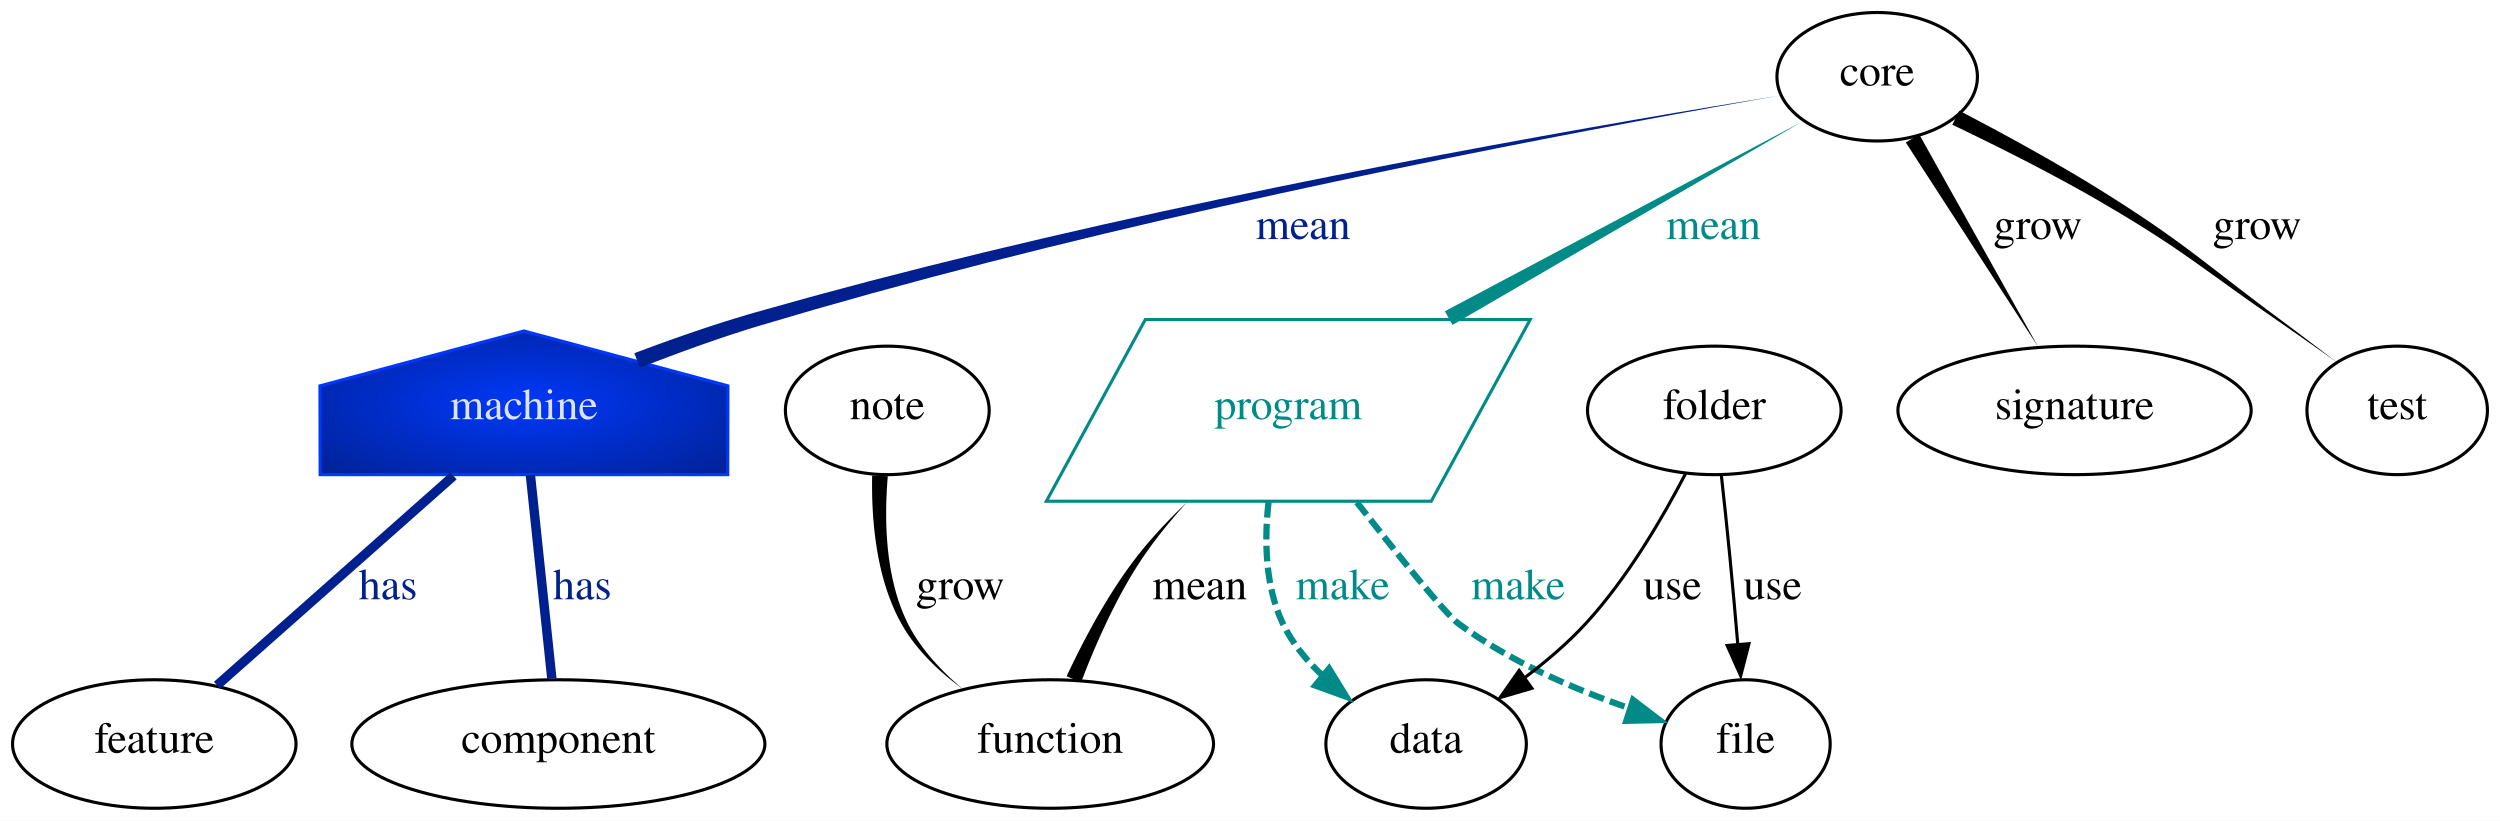
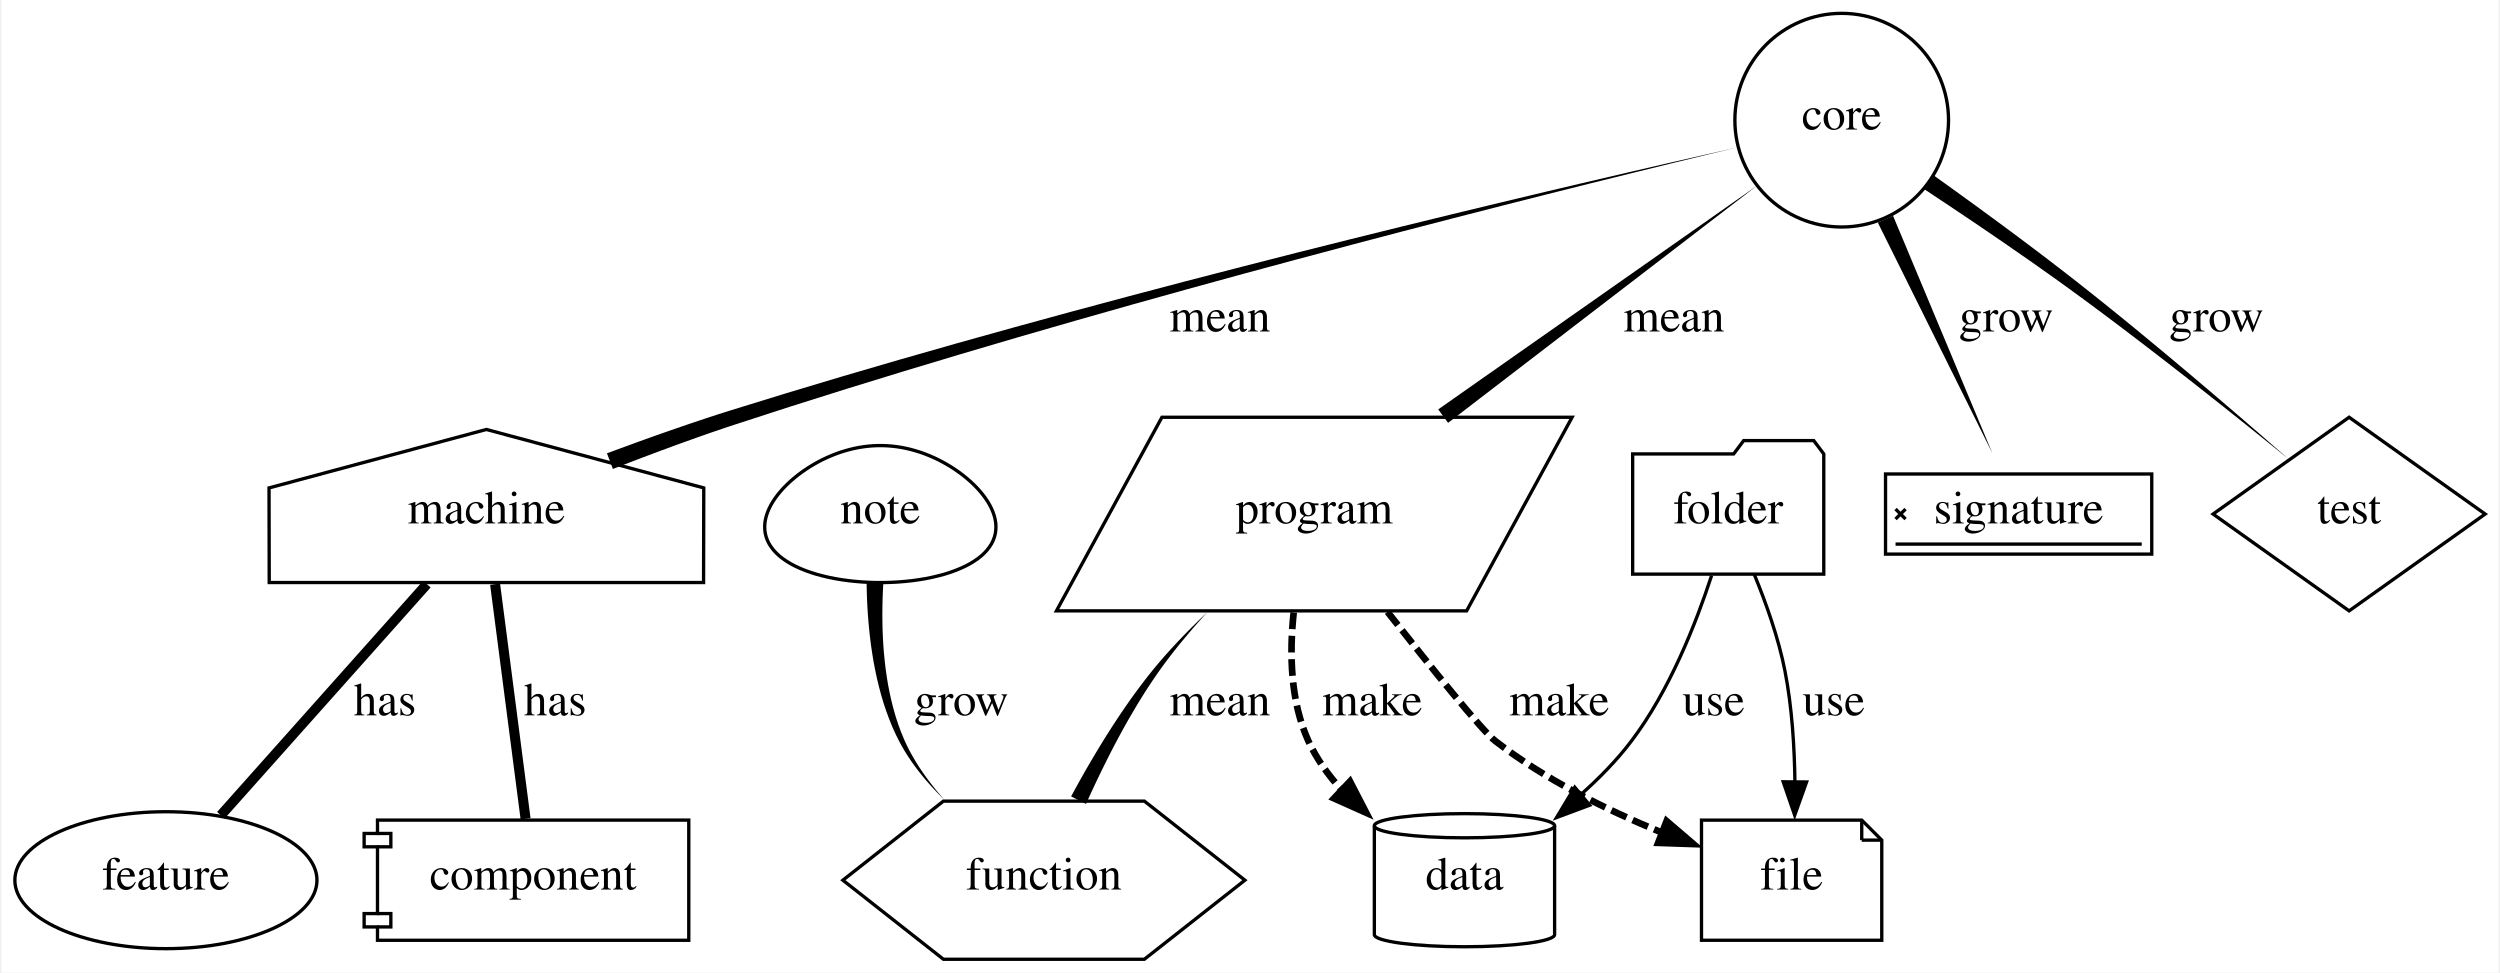
- <svg xmlns="http://www.w3.org/2000/svg" width="798pt" height="262pt" viewBox="0.00 0.00 798.07 262.02">
-   <g id="graph0" class="graph" transform="scale(1 1) rotate(0) translate(4 258.02)">
-     <polygon fill="white" stroke="none" points="-4,4 -4,-258.02 794.07,-258.02 794.07,4 -4,4" />
+ <svg xmlns="http://www.w3.org/2000/svg" width="748pt" height="291pt" viewBox="0.00 0.00 748.00 291.35">
+   <g id="graph0" class="graph" transform="scale(1 1) rotate(0) translate(4 287.35)">
+     <polygon fill="white" stroke="none" points="-4,4 -4,-287.35 744,-287.35 744,4 -4,4" />
    <g id="node1" class="node">
-       <ellipse fill="none" stroke="#000000" cx="595.25" cy="-233.52" rx="32" ry="20.51" />
-       <text text-anchor="middle" x="595.25" y="-230.72" font-family="Times,serif" font-size="14.00" fill="#000000">core</text>
+       <ellipse fill="none" stroke="#000000" cx="547.25" cy="-251.35" rx="32" ry="32" />
+       <text text-anchor="middle" x="547.25" y="-248.55" font-family="Times,serif" font-size="14.00" fill="#000000">core</text>
    </g>
    <g id="node2" class="node">
-       <defs>
-         <radialGradient id="node2_r_0" cx="50%" cy="50%" r="75%" fx="50%" fy="50%">
-           <stop offset="0" style="stop-color:#0038fa;stop-opacity:1.;" />
-           <stop offset="1" style="stop-color:#00208f;stop-opacity:1.;" />
-         </radialGradient>
-       </defs>
-       <polygon fill="url(#node2_r_0)" stroke="#0038fa" points="228.37,-134.84 163.25,-152.36 98.14,-134.84 98.2,-106.51 228.31,-106.51 228.37,-134.84" />
-       <text text-anchor="middle" x="163.25" y="-124.21" font-family="Times,serif" font-size="14.00" fill="#dbe3ff">machine</text>
+       <polygon fill="none" stroke="#000000" points="206.37,-141.19 141.25,-158.7 76.14,-141.19 76.2,-112.85 206.31,-112.85 206.37,-141.19" />
+       <text text-anchor="middle" x="141.25" y="-130.56" font-family="Times,serif" font-size="14.00" fill="#000000">machine</text>
    </g>
    <g id="edge1" class="edge">
-       <polygon fill="#00208f" stroke="none" stroke-width="5" points="564.21,-227.52 554.23,-225.77 543.09,-223.78 530.87,-221.56 517.65,-219.12 503.52,-216.45 488.56,-213.57 472.85,-210.48 456.47,-207.19 439.51,-203.7 422.05,-200.02 404.16,-196.15 385.94,-192.1 367.47,-187.88 348.82,-183.48 330.07,-178.92 311.32,-174.21 292.65,-169.34 274.13,-164.32 255.85,-159.16 237.88,-153.87 236.02,-153.3 234.14,-152.72 232.25,-152.11 230.35,-151.5 228.44,-150.87 226.53,-150.23 224.62,-149.58 222.71,-148.92 220.79,-148.25 218.88,-147.58 216.97,-146.89 215.07,-146.21 213.18,-145.51 211.29,-144.81 209.42,-144.11 207.56,-143.41 205.72,-142.71 203.89,-142 202.08,-141.3 200.29,-140.6 198.5,-145.27 200.31,-145.95 202.14,-146.63 203.99,-147.31 205.85,-148 207.74,-148.68 209.63,-149.36 211.54,-150.04 213.46,-150.71 215.39,-151.38 217.32,-152.05 219.26,-152.71 221.2,-153.36 223.14,-154 225.09,-154.63 227.02,-155.25 228.96,-155.86 230.89,-156.45 232.81,-157.03 234.72,-157.6 236.63,-158.16 254.7,-163.22 273.1,-168.15 291.72,-172.92 310.49,-177.55 329.33,-182.02 348.15,-186.34 366.88,-190.49 385.43,-194.47 403.71,-198.28 421.66,-201.91 439.18,-205.36 456.19,-208.63 472.62,-211.7 488.37,-214.58 503.37,-217.26 517.54,-219.74 530.79,-222.01 543.04,-224.06 554.21,-225.9 564.21,-227.52 564.21,-227.52" />
-       <text text-anchor="middle" x="412" y="-181.71" font-family="Times,serif" font-size="14.00" fill="#00208f">mean</text>
+       <polygon fill="#000000" stroke="none" stroke-width="5" points="515.82,-243.16 506.41,-240.89 495.97,-238.34 484.59,-235.54 472.33,-232.5 459.27,-229.22 445.47,-225.72 431.02,-222.01 415.98,-218.11 400.42,-214.02 384.42,-209.75 368.05,-205.33 351.38,-200.76 334.49,-196.05 317.44,-191.21 300.3,-186.26 283.16,-181.21 266.08,-176.07 249.13,-170.86 232.39,-165.58 215.93,-160.24 214.11,-159.64 212.28,-159.03 210.44,-158.4 208.59,-157.77 206.73,-157.12 204.87,-156.47 203,-155.8 201.13,-155.13 199.26,-154.46 197.39,-153.78 195.53,-153.09 193.66,-152.4 191.81,-151.71 189.96,-151.02 188.13,-150.33 186.3,-149.63 184.49,-148.94 182.69,-148.25 180.91,-147.56 179.15,-146.87 177.37,-151.55 179.15,-152.21 180.94,-152.88 182.76,-153.54 184.59,-154.21 186.44,-154.89 188.29,-155.56 190.16,-156.23 192.03,-156.9 193.92,-157.56 195.8,-158.22 197.69,-158.88 199.59,-159.53 201.48,-160.18 203.37,-160.82 205.25,-161.45 207.14,-162.08 209.01,-162.69 210.88,-163.3 212.73,-163.89 214.58,-164.47 231.15,-169.58 247.99,-174.63 265.03,-179.61 282.2,-184.51 299.44,-189.32 316.65,-194.03 333.78,-198.62 350.75,-203.1 367.5,-207.43 383.93,-211.63 400,-215.66 415.62,-219.53 430.72,-223.22 445.22,-226.72 459.07,-230.03 472.18,-233.12 484.48,-235.99 495.9,-238.63 506.37,-241.02 515.82,-243.16 515.82,-243.16" />
+       <text text-anchor="middle" x="361" y="-188.06" font-family="Times,serif" font-size="14.00" fill="#000000">mean</text>
    </g>
    <g id="node3" class="node">
-       <polygon fill="none" stroke="#008a88" points="484.49,-156.01 361.62,-156.01 330.02,-98.01 452.89,-98.01 484.49,-156.01" />
-       <text text-anchor="middle" x="407.25" y="-124.21" font-family="Times,serif" font-size="14.00" fill="#008a88">program</text>
+       <polygon fill="none" stroke="#000000" points="466.49,-162.36 343.62,-162.36 312.02,-104.36 434.89,-104.36 466.49,-162.36" />
+       <text text-anchor="middle" x="389.25" y="-130.56" font-family="Times,serif" font-size="14.00" fill="#000000">program</text>
    </g>
    <g id="edge2" class="edge">
-       <polygon fill="#008a88" stroke="none" stroke-width="5" points="571.44,-219.28 567.11,-216.76 562.51,-214.08 557.65,-211.26 552.58,-208.31 547.31,-205.25 541.86,-202.08 536.25,-198.82 530.51,-195.48 524.66,-192.08 518.73,-188.63 512.73,-185.14 506.7,-181.63 500.64,-178.11 494.59,-174.6 488.57,-171.09 482.6,-167.62 476.7,-164.19 470.9,-160.82 465.22,-157.52 459.68,-154.3 457.25,-158.67 462.91,-161.67 468.72,-164.75 474.64,-167.9 480.67,-171.1 486.77,-174.33 492.92,-177.6 499.1,-180.88 505.29,-184.17 511.46,-187.44 517.59,-190.69 523.65,-193.91 529.62,-197.08 535.48,-200.19 541.21,-203.23 546.78,-206.19 552.17,-209.05 557.36,-211.8 562.31,-214.43 567.02,-216.93 571.44,-219.28 571.44,-219.28" />
-       <text text-anchor="middle" x="543" y="-181.71" font-family="Times,serif" font-size="14.00" fill="#008a88">mean</text>
+       <polygon fill="#000000" stroke="none" stroke-width="5" points="521.87,-231.72 518.02,-228.76 513.98,-225.66 509.78,-222.43 505.42,-219.09 500.92,-215.63 496.31,-212.09 491.59,-208.47 486.8,-204.79 481.94,-201.06 477.03,-197.3 472.1,-193.51 467.15,-189.71 462.22,-185.92 457.3,-182.15 452.43,-178.41 447.62,-174.72 442.89,-171.09 438.25,-167.53 433.73,-164.05 429.34,-160.68 426.38,-164.71 430.91,-167.89 435.58,-171.17 440.36,-174.53 445.25,-177.95 450.21,-181.44 455.24,-184.96 460.31,-188.52 465.4,-192.1 470.51,-195.68 475.6,-199.25 480.66,-202.8 485.68,-206.32 490.63,-209.79 495.49,-213.21 500.25,-216.55 504.89,-219.8 509.39,-222.96 513.73,-226.01 517.9,-228.93 521.87,-231.72 521.87,-231.72" />
+       <text text-anchor="middle" x="497" y="-188.06" font-family="Times,serif" font-size="14.00" fill="#000000">mean</text>
    </g>
    <g id="node4" class="node">
-       <ellipse fill="none" stroke="#000000" cx="658.25" cy="-127.01" rx="56.39" ry="20.51" />
-       <text text-anchor="middle" x="658.25" y="-124.21" font-family="Times,serif" font-size="14.00" fill="#000000">signature</text>
+       <polygon fill="none" stroke="#000000" points="640.13,-145.36 560.38,-145.36 560.38,-121.36 640.13,-121.36 640.13,-145.36" />
+       <polyline fill="none" stroke="#000000" points="563.38,-134.86 566.38,-131.86" />
+       <polyline fill="none" stroke="#000000" points="563.38,-131.86 566.38,-134.86" />
+       <polyline fill="none" stroke="#000000" points="563.38,-124.36 637.13,-124.36" />
+       <text text-anchor="middle" x="600.25" y="-130.56" font-family="Times,serif" font-size="14.00" fill="#000000">signature</text>
    </g>
    <g id="edge11" class="edge">
-       <polygon fill="#000000" stroke="none" stroke-width="5" points="608.66,-215.13 610.31,-212.18 612.04,-209.09 613.83,-205.88 615.69,-202.57 617.6,-199.16 619.55,-195.67 621.54,-192.12 623.55,-188.53 625.58,-184.9 627.62,-181.26 629.66,-177.61 631.69,-173.98 633.71,-170.38 635.7,-166.82 637.66,-163.32 639.58,-159.89 641.45,-156.56 643.26,-153.33 645,-150.22 646.66,-147.24 646.66,-147.24 644.81,-150.1 642.87,-153.09 640.86,-156.2 638.78,-159.41 636.65,-162.71 634.47,-166.07 632.25,-169.5 630.01,-172.96 627.75,-176.46 625.47,-179.96 623.2,-183.47 620.94,-186.96 618.7,-190.42 616.49,-193.83 614.32,-197.19 612.2,-200.46 610.13,-203.65 608.13,-206.74 606.21,-209.71 604.38,-212.54 608.66,-215.13" />
-       <text text-anchor="middle" x="646.5" y="-181.71" font-family="Times,serif" font-size="14.00" fill="#000000">grow</text>
+       <polygon fill="#000000" stroke="none" stroke-width="5" points="562.63,-222.72 564.05,-219.31 565.52,-215.81 567.03,-212.21 568.56,-208.54 570.12,-204.81 571.7,-201.04 573.29,-197.24 574.88,-193.42 576.48,-189.6 578.08,-185.79 579.66,-182.01 581.22,-178.27 582.76,-174.59 584.27,-170.97 585.75,-167.44 587.19,-164.01 588.57,-160.69 589.91,-157.5 591.18,-154.45 592.4,-151.56 592.4,-151.56 591,-154.37 589.53,-157.33 587.99,-160.43 586.39,-163.65 584.74,-166.98 583.03,-170.41 581.29,-173.92 579.51,-177.49 577.71,-181.12 575.89,-184.79 574.05,-188.49 572.21,-192.2 570.37,-195.91 568.53,-199.6 566.72,-203.26 564.92,-206.88 563.15,-210.44 561.42,-213.93 559.72,-217.34 558.08,-220.64 562.63,-222.72" />
+       <text text-anchor="middle" x="596.5" y="-188.06" font-family="Times,serif" font-size="14.00" fill="#000000">grow</text>
    </g>
    <g id="node10" class="node">
-       <ellipse fill="none" stroke="#000000" cx="761.25" cy="-127.01" rx="28.81" ry="20.51" />
-       <text text-anchor="middle" x="761.25" y="-124.21" font-family="Times,serif" font-size="14.00" fill="#000000">test</text>
+       <polygon fill="none" stroke="#000000" points="699.25,-162.36 658.5,-133.36 699.25,-104.36 740,-133.36 699.25,-162.36" />
+       <text text-anchor="middle" x="699.25" y="-130.56" font-family="Times,serif" font-size="14.00" fill="#000000">test</text>
    </g>
    <g id="edge10" class="edge">
-       <polygon fill="#000000" stroke="none" stroke-width="5" points="621.46,-222.68 623.58,-221.57 625.75,-220.43 627.96,-219.26 630.22,-218.06 632.51,-216.84 634.83,-215.58 637.18,-214.31 639.55,-213.01 641.94,-211.69 644.34,-210.36 646.75,-209 649.16,-207.64 651.58,-206.25 653.98,-204.86 656.38,-203.46 658.77,-202.05 661.13,-200.63 663.48,-199.21 665.79,-197.79 668.07,-196.36 671.79,-194.01 675.22,-191.8 678.41,-189.7 681.39,-187.72 684.17,-185.82 686.8,-183.99 689.3,-182.21 691.7,-180.48 694.03,-178.76 696.32,-177.05 698.6,-175.32 700.89,-173.56 703.24,-171.76 705.66,-169.89 708.19,-167.94 710.86,-165.88 713.69,-163.72 716.72,-161.41 719.97,-158.96 723.49,-156.34 724.4,-155.66 725.32,-154.97 726.24,-154.28 727.17,-153.59 728.1,-152.89 729.04,-152.19 729.98,-151.48 730.92,-150.77 731.86,-150.06 732.8,-149.35 733.74,-148.64 734.67,-147.93 735.61,-147.23 736.54,-146.52 737.46,-145.81 738.38,-145.11 739.3,-144.42 740.21,-143.72 741.11,-143.04 742,-142.36 742,-142.36 741.08,-143.01 740.16,-143.66 739.23,-144.32 738.29,-144.99 737.35,-145.66 736.4,-146.33 735.44,-147 734.49,-147.68 733.53,-148.35 732.56,-149.03 731.6,-149.71 730.64,-150.39 729.67,-151.06 728.71,-151.73 727.75,-152.4 726.8,-153.07 725.84,-153.73 724.9,-154.39 723.96,-155.04 723.02,-155.69 719.42,-158.19 716.07,-160.53 712.96,-162.73 710.05,-164.8 707.32,-166.76 704.72,-168.63 702.24,-170.41 699.83,-172.13 697.48,-173.81 695.16,-175.45 692.82,-177.07 690.45,-178.7 688.01,-180.34 685.46,-182.01 682.79,-183.74 679.96,-185.53 676.94,-187.4 673.7,-189.37 670.21,-191.45 666.44,-193.66 664.13,-195 661.78,-196.33 659.41,-197.66 657.01,-198.98 654.6,-200.3 652.17,-201.61 649.73,-202.91 647.28,-204.2 644.84,-205.48 642.4,-206.74 639.96,-207.99 637.54,-209.21 635.14,-210.42 632.77,-211.61 630.41,-212.77 628.09,-213.92 625.81,-215.03 623.57,-216.12 621.37,-217.18 619.23,-218.2 621.46,-222.68" />
-       <text text-anchor="middle" x="716.5" y="-181.71" font-family="Times,serif" font-size="14.00" fill="#000000">grow</text>
+       <polygon fill="#000000" stroke="none" stroke-width="5" points="574.93,-234.72 576.92,-233.29 578.95,-231.84 581.02,-230.35 583.12,-228.83 585.25,-227.29 587.41,-225.72 589.59,-224.13 591.78,-222.52 593.99,-220.9 596.21,-219.26 598.44,-217.61 600.67,-215.94 602.9,-214.27 605.12,-212.6 607.34,-210.92 609.54,-209.24 611.73,-207.56 613.9,-205.89 616.05,-204.22 618.17,-202.56 621.51,-199.92 624.87,-197.24 628.26,-194.51 631.66,-191.76 635.06,-188.98 638.45,-186.18 641.84,-183.38 645.2,-180.58 648.54,-177.79 651.83,-175.02 655.08,-172.26 658.28,-169.55 661.42,-166.87 664.49,-164.24 667.48,-161.67 670.39,-159.16 673.21,-156.72 675.92,-154.36 678.52,-152.1 681.01,-149.92 681.01,-149.92 678.44,-152 675.76,-154.17 672.96,-156.43 670.06,-158.76 667.06,-161.16 663.98,-163.62 660.82,-166.13 657.58,-168.69 654.29,-171.29 650.94,-173.92 647.54,-176.56 644.11,-179.23 640.65,-181.9 637.17,-184.57 633.68,-187.23 630.19,-189.88 626.7,-192.5 623.22,-195.1 619.77,-197.65 616.34,-200.15 614.17,-201.73 611.98,-203.31 609.76,-204.89 607.52,-206.48 605.26,-208.08 602.99,-209.67 600.71,-211.25 598.43,-212.83 596.15,-214.41 593.87,-215.97 591.6,-217.53 589.34,-219.06 587.09,-220.59 584.86,-222.09 582.66,-223.57 580.48,-225.03 578.33,-226.47 576.21,-227.87 574.14,-229.25 572.1,-230.6 574.93,-234.72" />
+       <text text-anchor="middle" x="659.5" y="-188.06" font-family="Times,serif" font-size="14.00" fill="#000000">grow</text>
    </g>
    <g id="node6" class="node">
-       <ellipse fill="none" stroke="#000000" cx="45.25" cy="-20.51" rx="45.25" ry="20.51" />
-       <text text-anchor="middle" x="45.25" y="-17.71" font-family="Times,serif" font-size="14.00" fill="#000000">feature</text>
+       <ellipse fill="none" stroke="#000000" cx="45.25" cy="-23.68" rx="45.25" ry="20.51" />
+       <text text-anchor="middle" x="45.25" y="-20.88" font-family="Times,serif" font-size="14.00" fill="#000000">feature</text>
    </g>
    <g id="edge5" class="edge">
-       <path fill="none" stroke="#00208f" stroke-width="3" d="M140.78,-106.11C118.98,-86.8 86.22,-57.78 65.29,-39.25" />
-       <text text-anchor="middle" x="119.88" y="-66.71" font-family="Times,serif" font-size="14.00" fill="#00208f">has</text>
+       <path fill="none" stroke="#000000" stroke-width="3" d="M123.42,-112.36C105.75,-92.53 78.89,-62.4 61.71,-43.13" />
+       <text text-anchor="middle" x="110.88" y="-73.06" font-family="Times,serif" font-size="14.00" fill="#000000">has</text>
    </g>
    <g id="node7" class="node">
-       <ellipse fill="none" stroke="#000000" cx="174.25" cy="-20.51" rx="65.94" ry="20.51" />
-       <text text-anchor="middle" x="174.25" y="-17.71" font-family="Times,serif" font-size="14.00" fill="#000000">component</text>
+       <polygon fill="none" stroke="#000000" points="201.88,-41.68 108.63,-41.68 108.63,-37.68 104.63,-37.68 104.63,-33.68 108.63,-33.68 108.63,-13.68 104.63,-13.68 104.63,-9.68 108.63,-9.68 108.63,-5.68 201.88,-5.68 201.88,-41.68" />
+       <polyline fill="none" stroke="#000000" points="108.63,-37.68 112.63,-37.68 112.63,-33.68 108.63,-33.68" />
+       <polyline fill="none" stroke="#000000" points="108.63,-13.68 112.63,-13.68 112.63,-9.68 108.63,-9.68" />
+       <text text-anchor="middle" x="155.25" y="-20.88" font-family="Times,serif" font-size="14.00" fill="#000000">component</text>
    </g>
    <g id="edge4" class="edge">
-       <path fill="none" stroke="#00208f" stroke-width="3" d="M165.32,-106.36C167.28,-87.79 170.19,-60.08 172.16,-41.43" />
-       <text text-anchor="middle" x="181.88" y="-66.71" font-family="Times,serif" font-size="14.00" fill="#00208f">has</text>
+       <path fill="none" stroke="#000000" stroke-width="3" d="M143.86,-112.36C146.48,-92.16 150.49,-61.29 152.99,-42.08" />
+       <text text-anchor="middle" x="161.88" y="-73.06" font-family="Times,serif" font-size="14.00" fill="#000000">has</text>
    </g>
    <g id="node9" class="node">
-       <ellipse fill="none" stroke="#000000" cx="331.25" cy="-20.51" rx="52.15" ry="20.51" />
-       <text text-anchor="middle" x="331.25" y="-17.71" font-family="Times,serif" font-size="14.00" fill="#000000">function</text>
+       <polygon fill="none" stroke="#000000" points="368.47,-23.68 338.36,-47.36 278.15,-47.36 248.04,-23.68 278.15,0 338.36,0 368.47,-23.68" />
+       <text text-anchor="middle" x="308.25" y="-20.88" font-family="Times,serif" font-size="14.00" fill="#000000">function</text>
    </g>
    <g id="edge3" class="edge">
-       <polygon fill="#000000" stroke="none" stroke-width="5" points="374.95,-97.74 374.17,-96.88 373.38,-96 372.61,-95.12 371.84,-94.23 371.07,-93.34 370.3,-92.44 369.55,-91.54 368.79,-90.63 368.05,-89.72 367.31,-88.81 366.58,-87.89 365.86,-86.96 365.15,-86.04 364.44,-85.11 363.75,-84.18 363.07,-83.25 362.4,-82.31 361.74,-81.38 361.09,-80.44 360.46,-79.51 359.24,-77.65 358.05,-75.76 356.88,-73.83 355.74,-71.87 354.62,-69.89 353.52,-67.88 352.46,-65.86 351.41,-63.82 350.4,-61.78 349.41,-59.74 348.45,-57.69 347.51,-55.66 346.61,-53.63 345.73,-51.63 344.88,-49.64 344.06,-47.68 343.27,-45.75 342.52,-43.85 341.79,-42 341.09,-40.18 336.49,-42.14 337.33,-43.92 338.21,-45.75 339.12,-47.61 340.06,-49.51 341.04,-51.43 342.05,-53.38 343.09,-55.35 344.16,-57.33 345.25,-59.33 346.38,-61.32 347.54,-63.32 348.72,-65.31 349.93,-67.29 351.16,-69.26 352.42,-71.21 353.7,-73.14 355.01,-75.04 356.34,-76.91 357.69,-78.73 359.05,-80.52 359.77,-81.42 360.49,-82.32 361.23,-83.21 361.97,-84.11 362.73,-84.99 363.5,-85.88 364.27,-86.76 365.06,-87.63 365.85,-88.51 366.65,-89.37 367.46,-90.24 368.27,-91.09 369.09,-91.95 369.92,-92.79 370.75,-93.63 371.58,-94.47 372.42,-95.3 373.26,-96.12 374.1,-96.94 374.95,-97.74 374.95,-97.74" />
-       <text text-anchor="middle" x="379" y="-66.71" font-family="Times,serif" font-size="14.00" fill="#000000">mean</text>
+       <polygon fill="#000000" stroke="none" stroke-width="5" points="357.17,-103.92 356.38,-103.06 355.6,-102.19 354.82,-101.31 354.04,-100.43 353.26,-99.54 352.49,-98.65 351.72,-97.75 350.96,-96.85 350.21,-95.94 349.46,-95.04 348.71,-94.13 347.98,-93.21 347.25,-92.3 346.53,-91.38 345.83,-90.46 345.13,-89.54 344.44,-88.61 343.76,-87.69 343.09,-86.77 342.44,-85.84 341.16,-83.99 339.9,-82.11 338.65,-80.19 337.43,-78.24 336.22,-76.27 335.04,-74.28 333.87,-72.28 332.72,-70.26 331.6,-68.23 330.5,-66.2 329.42,-64.17 328.37,-62.14 327.34,-60.12 326.34,-58.11 325.36,-56.12 324.41,-54.15 323.48,-52.2 322.59,-50.28 321.72,-48.4 320.88,-46.54 316.41,-48.77 317.39,-50.57 318.4,-52.41 319.45,-54.29 320.52,-56.19 321.63,-58.11 322.77,-60.05 323.93,-62 325.12,-63.97 326.33,-65.94 327.57,-67.91 328.83,-69.88 330.12,-71.85 331.42,-73.8 332.75,-75.74 334.09,-77.67 335.46,-79.57 336.84,-81.44 338.24,-83.29 339.65,-85.1 341.07,-86.87 341.81,-87.76 342.55,-88.64 343.3,-89.52 344.06,-90.4 344.83,-91.28 345.61,-92.15 346.4,-93.02 347.2,-93.88 348,-94.75 348.81,-95.6 349.63,-96.46 350.45,-97.31 351.28,-98.16 352.11,-99 352.95,-99.83 353.79,-100.66 354.63,-101.49 355.48,-102.3 356.32,-103.12 357.17,-103.92 357.17,-103.92" />
+       <text text-anchor="middle" x="361" y="-73.06" font-family="Times,serif" font-size="14.00" fill="#000000">mean</text>
    </g>
    <g id="node11" class="node">
-       <ellipse fill="none" stroke="#000000" cx="553.25" cy="-20.51" rx="27" ry="20.51" />
-       <text text-anchor="middle" x="553.25" y="-17.71" font-family="Times,serif" font-size="14.00" fill="#000000">file</text>
+       <polygon fill="none" stroke="#000000" points="553.25,-41.68 505.25,-41.68 505.25,-5.68 559.25,-5.68 559.25,-35.68 553.25,-41.68" />
+       <polyline fill="none" stroke="#000000" points="553.25,-41.68 553.25,-35.68" />
+       <polyline fill="none" stroke="#000000" points="559.25,-35.68 553.25,-35.68" />
+       <text text-anchor="middle" x="532.25" y="-20.88" font-family="Times,serif" font-size="14.00" fill="#000000">file</text>
    </g>
    <g id="edge8" class="edge">
-       <path fill="none" stroke="#008a88" stroke-width="2" stroke-dasharray="5,2" d="M429.15,-97.65C442.36,-80.77 457.42,-62.05 461.5,-59.01 477.62,-47.04 498.11,-38.19 515.63,-32.1" />
-       <polygon fill="#008a88" stroke="#008a88" stroke-width="2" points="517.33,-34.57 525.76,-28.15 515.17,-27.92 517.33,-34.57" />
-       <text text-anchor="middle" x="480.63" y="-66.71" font-family="Times,serif" font-size="14.00" fill="#008a88">make</text>
+       <path fill="none" stroke="#000000" stroke-width="2" stroke-dasharray="5,2" d="M411.19,-104.05C424.43,-87.19 439.48,-68.48 443.5,-65.36 458.23,-53.93 476.68,-44.81 492.94,-38.13" />
+       <polygon fill="#000000" stroke="#000000" stroke-width="2" points="494.8,-41.39 502.85,-34.5 492.26,-34.86 494.8,-41.39" />
+       <text text-anchor="middle" x="462.63" y="-73.06" font-family="Times,serif" font-size="14.00" fill="#000000">make</text>
    </g>
    <g id="node12" class="node">
-       <ellipse fill="none" stroke="#000000" cx="451.25" cy="-20.51" rx="32" ry="20.51" />
-       <text text-anchor="middle" x="451.25" y="-17.71" font-family="Times,serif" font-size="14.00" fill="#000000">data</text>
+       <path fill="none" stroke="#000000" d="M461.25,-39.99C461.25,-41.99 449.15,-43.62 434.25,-43.62 419.36,-43.62 407.25,-41.99 407.25,-39.99 407.25,-39.99 407.25,-7.37 407.25,-7.37 407.25,-5.37 419.36,-3.74 434.25,-3.74 449.15,-3.74 461.25,-5.37 461.25,-7.37 461.25,-7.37 461.25,-39.99 461.25,-39.99" />
+       <path fill="none" stroke="#000000" d="M461.25,-39.99C461.25,-37.99 449.15,-36.37 434.25,-36.37 419.36,-36.37 407.25,-37.99 407.25,-39.99" />
+       <text text-anchor="middle" x="434.25" y="-20.88" font-family="Times,serif" font-size="14.00" fill="#000000">data</text>
    </g>
    <g id="edge9" class="edge">
-       <path fill="none" stroke="#008a88" stroke-width="2" stroke-dasharray="5,2" d="M400.96,-97.78C399.56,-85.34 399.88,-70.9 405.5,-59.01 408.4,-52.9 412.82,-47.46 417.81,-42.73" />
-       <polygon fill="#008a88" stroke="#008a88" stroke-width="2" points="420.28,-44.6 425.82,-35.57 415.86,-39.18 420.28,-44.6" />
-       <text text-anchor="middle" x="424.63" y="-66.71" font-family="Times,serif" font-size="14.00" fill="#008a88">make</text>
+       <path fill="none" stroke="#000000" stroke-width="2" stroke-dasharray="5,2" d="M383.09,-103.87C381.76,-91.52 382.1,-77.22 387.5,-65.36 389.93,-60.04 393.43,-55.14 397.44,-50.73" />
+       <polygon fill="#000000" stroke="#000000" stroke-width="2" points="399.95,-53.28 404.82,-43.87 395.15,-48.19 399.95,-53.28" />
+       <text text-anchor="middle" x="406.63" y="-73.06" font-family="Times,serif" font-size="14.00" fill="#000000">make</text>
    </g>
    <g id="node5" class="node">
-       <ellipse fill="none" stroke="#000000" cx="279.25" cy="-127.01" rx="32.53" ry="20.51" />
-       <text text-anchor="middle" x="279.25" y="-124.21" font-family="Times,serif" font-size="14.00" fill="#000000">note</text>
+       <polygon fill="none" stroke="#000000" points="262.46,-112.9 264.58,-113.01 266.68,-113.18 268.75,-113.4 270.78,-113.68 272.77,-114.01 274.7,-114.4 276.56,-114.84 278.36,-115.32 280.08,-115.86 281.72,-116.45 283.27,-117.08 284.73,-117.75 286.09,-118.47 287.34,-119.23 288.5,-120.03 289.54,-120.86 290.47,-121.73 291.3,-122.64 292,-123.57 292.6,-124.52 293.08,-125.5 293.45,-126.51 293.71,-127.53 293.85,-128.57 293.89,-129.62 293.83,-130.68 293.66,-131.75 293.39,-132.82 293.03,-133.89 292.58,-134.97 292.04,-136.04 291.42,-137.1 290.72,-138.15 289.95,-139.18 289.1,-140.21 288.2,-141.21 287.23,-142.19 286.21,-143.15 285.14,-144.08 284.03,-144.98 282.87,-145.85 281.68,-146.68 280.45,-147.48 279.19,-148.24 277.91,-148.96 276.6,-149.64 275.27,-150.27 273.93,-150.85 272.57,-151.39 271.2,-151.88 269.81,-152.31 268.42,-152.7 267.02,-153.03 265.62,-153.31 264.21,-153.53 262.8,-153.7 261.38,-153.81 259.96,-153.87 258.55,-153.87 257.13,-153.81 255.71,-153.7 254.3,-153.53 252.89,-153.31 251.49,-153.03 250.09,-152.7 248.7,-152.31 247.31,-151.88 245.94,-151.39 244.58,-150.85 243.24,-150.27 241.91,-149.64 240.6,-148.96 239.32,-148.24 238.06,-147.48 236.83,-146.68 235.64,-145.85 234.48,-144.98 233.37,-144.08 232.3,-143.15 231.28,-142.19 230.31,-141.21 229.41,-140.21 228.56,-139.18 227.79,-138.15 227.09,-137.1 226.47,-136.04 225.93,-134.97 225.48,-133.89 225.12,-132.82 224.85,-131.75 224.68,-130.68 224.62,-129.62 224.66,-128.57 224.8,-127.53 225.06,-126.51 225.43,-125.5 225.91,-124.52 226.51,-123.57 227.21,-122.64 228.04,-121.73 228.97,-120.86 230.01,-120.03 231.17,-119.23 232.42,-118.47 233.78,-117.75 235.24,-117.08 236.79,-116.45 238.43,-115.86 240.15,-115.32 241.95,-114.84 243.81,-114.4 245.74,-114.01 247.73,-113.68 249.76,-113.4 251.83,-113.18 253.93,-113.01 256.05,-112.9 258.18,-112.84 260.32,-112.84 262.46,-112.9" />
+       <text text-anchor="middle" x="259.25" y="-130.56" font-family="Times,serif" font-size="14.00" fill="#000000">note</text>
    </g>
    <g id="edge12" class="edge">
-       <polygon fill="#000000" stroke="none" stroke-width="5" points="279.41,-105.99 279.24,-103.88 279.1,-101.73 279,-99.51 278.92,-97.25 278.89,-94.94 278.89,-92.59 278.94,-90.22 279.04,-87.82 279.2,-85.4 279.41,-82.97 279.69,-80.53 280.03,-78.09 280.44,-75.67 280.92,-73.26 281.48,-70.87 282.12,-68.5 282.84,-66.17 283.66,-63.88 284.57,-61.64 285.57,-59.44 286.19,-58.22 286.86,-57.01 287.55,-55.81 288.29,-54.62 289.06,-53.46 289.86,-52.3 290.69,-51.16 291.55,-50.04 292.44,-48.94 293.35,-47.85 294.29,-46.78 295.25,-45.72 296.22,-44.69 297.22,-43.67 298.23,-42.67 299.26,-41.69 300.3,-40.73 301.34,-39.79 302.4,-38.86 303.47,-37.96 303.47,-37.96 302.34,-38.79 301.23,-39.65 300.12,-40.52 299.01,-41.42 297.92,-42.33 296.84,-43.27 295.77,-44.23 294.72,-45.2 293.69,-46.2 292.67,-47.22 291.67,-48.27 290.7,-49.33 289.75,-50.41 288.83,-51.51 287.93,-52.64 287.07,-53.78 286.23,-54.95 285.43,-56.14 284.67,-57.35 283.94,-58.58 282.75,-60.78 281.66,-63.04 280.66,-65.36 279.75,-67.73 278.92,-70.13 278.18,-72.57 277.52,-75.03 276.93,-77.51 276.42,-80.01 275.97,-82.51 275.59,-85 275.26,-87.49 275,-89.96 274.78,-92.41 274.62,-94.83 274.5,-97.21 274.42,-99.55 274.39,-101.84 274.38,-104.07 274.41,-106.22 279.41,-105.99" />
-       <text text-anchor="middle" x="302.5" y="-66.71" font-family="Times,serif" font-size="14.00" fill="#000000">grow</text>
+       <polygon fill="#000000" stroke="none" stroke-width="5" points="260.15,-112.58 260.04,-110.48 259.95,-108.33 259.9,-106.12 259.87,-103.85 259.88,-101.55 259.92,-99.2 260.01,-96.82 260.14,-94.41 260.32,-91.98 260.56,-89.54 260.84,-87.08 261.19,-84.63 261.59,-82.18 262.07,-79.74 262.61,-77.32 263.22,-74.93 263.9,-72.56 264.67,-70.23 265.52,-67.94 266.46,-65.69 266.89,-64.73 267.35,-63.77 267.83,-62.82 268.33,-61.87 268.86,-60.93 269.4,-60 269.95,-59.07 270.53,-58.15 271.12,-57.23 271.73,-56.33 272.35,-55.43 272.99,-54.53 273.64,-53.65 274.3,-52.77 274.97,-51.91 275.66,-51.05 276.35,-50.2 277.06,-49.36 277.77,-48.53 278.5,-47.71 278.5,-47.71 277.72,-48.48 276.94,-49.26 276.18,-50.05 275.42,-50.85 274.67,-51.66 273.94,-52.48 273.21,-53.31 272.49,-54.15 271.79,-55 271.1,-55.86 270.42,-56.73 269.75,-57.62 269.11,-58.51 268.47,-59.41 267.86,-60.32 267.26,-61.24 266.68,-62.17 266.12,-63.11 265.58,-64.06 265.05,-65.02 263.93,-67.25 262.89,-69.53 261.94,-71.87 261.06,-74.25 260.25,-76.67 259.52,-79.12 258.86,-81.59 258.26,-84.07 257.73,-86.57 257.25,-89.06 256.84,-91.56 256.47,-94.04 256.16,-96.5 255.9,-98.94 255.68,-101.35 255.5,-103.71 255.36,-106.04 255.26,-108.31 255.19,-110.53 255.15,-112.66 260.15,-112.58" />
+       <text text-anchor="middle" x="283.5" y="-73.06" font-family="Times,serif" font-size="14.00" fill="#000000">grow</text>
    </g>
    <g id="node8" class="node">
-       <ellipse fill="none" stroke="#000000" cx="543.25" cy="-127.01" rx="40.48" ry="20.51" />
-       <text text-anchor="middle" x="543.25" y="-124.21" font-family="Times,serif" font-size="14.00" fill="#000000">folder</text>
+       <polygon fill="none" stroke="#000000" points="541.88,-151.36 538.88,-155.36 517.88,-155.36 514.88,-151.36 484.63,-151.36 484.63,-115.36 541.88,-115.36 541.88,-151.36" />
+       <text text-anchor="middle" x="513.25" y="-130.56" font-family="Times,serif" font-size="14.00" fill="#000000">folder</text>
    </g>
    <g id="edge6" class="edge">
-       <path fill="none" stroke="#000000" d="M545.5,-106.32C546.4,-98.18 547.42,-88.65 548.25,-80.01 549.13,-70.95 550.01,-61.09 550.77,-52.1" />
-       <polygon fill="#000000" stroke="#000000" points="554.33,-52.54 551.68,-42.29 547.36,-51.96 554.33,-52.54" />
-       <text text-anchor="middle" x="561.88" y="-66.71" font-family="Times,serif" font-size="14.00" fill="#000000">use</text>
+       <path fill="none" stroke="#000000" d="M521.07,-115.26C524.56,-106.76 528.33,-96.22 530.25,-86.36 532.37,-75.55 533.11,-63.47 533.24,-52.89" />
+       <polygon fill="#000000" stroke="#000000" points="536.73,-53.1 533.17,-43.13 529.73,-53.15 536.73,-53.1" />
+       <text text-anchor="middle" x="544.88" y="-73.06" font-family="Times,serif" font-size="14.00" fill="#000000">use</text>
    </g>
    <g id="edge7" class="edge">
-       <path fill="none" stroke="#000000" d="M534.05,-106.77C526.69,-92.6 515.45,-73.37 502.25,-59.01 496.45,-52.69 489.45,-46.74 482.51,-41.52" />
-       <polygon fill="#000000" stroke="#000000" points="485.03,-38.3 474.86,-35.33 480.95,-43.99 485.03,-38.3" />
-       <text text-anchor="middle" x="529.88" y="-66.71" font-family="Times,serif" font-size="14.00" fill="#000000">use</text>
+       <path fill="none" stroke="#000000" d="M508.27,-114.92C503.61,-100.64 495.66,-80.41 484.25,-65.36 479.9,-59.6 474.56,-54.17 469.02,-49.25" />
+       <polygon fill="#000000" stroke="#000000" points="471.76,-46.15 461.83,-42.45 467.29,-51.53 471.76,-46.15" />
+       <text text-anchor="middle" x="508.88" y="-73.06" font-family="Times,serif" font-size="14.00" fill="#000000">use</text>
    </g>
  </g>
</svg>
